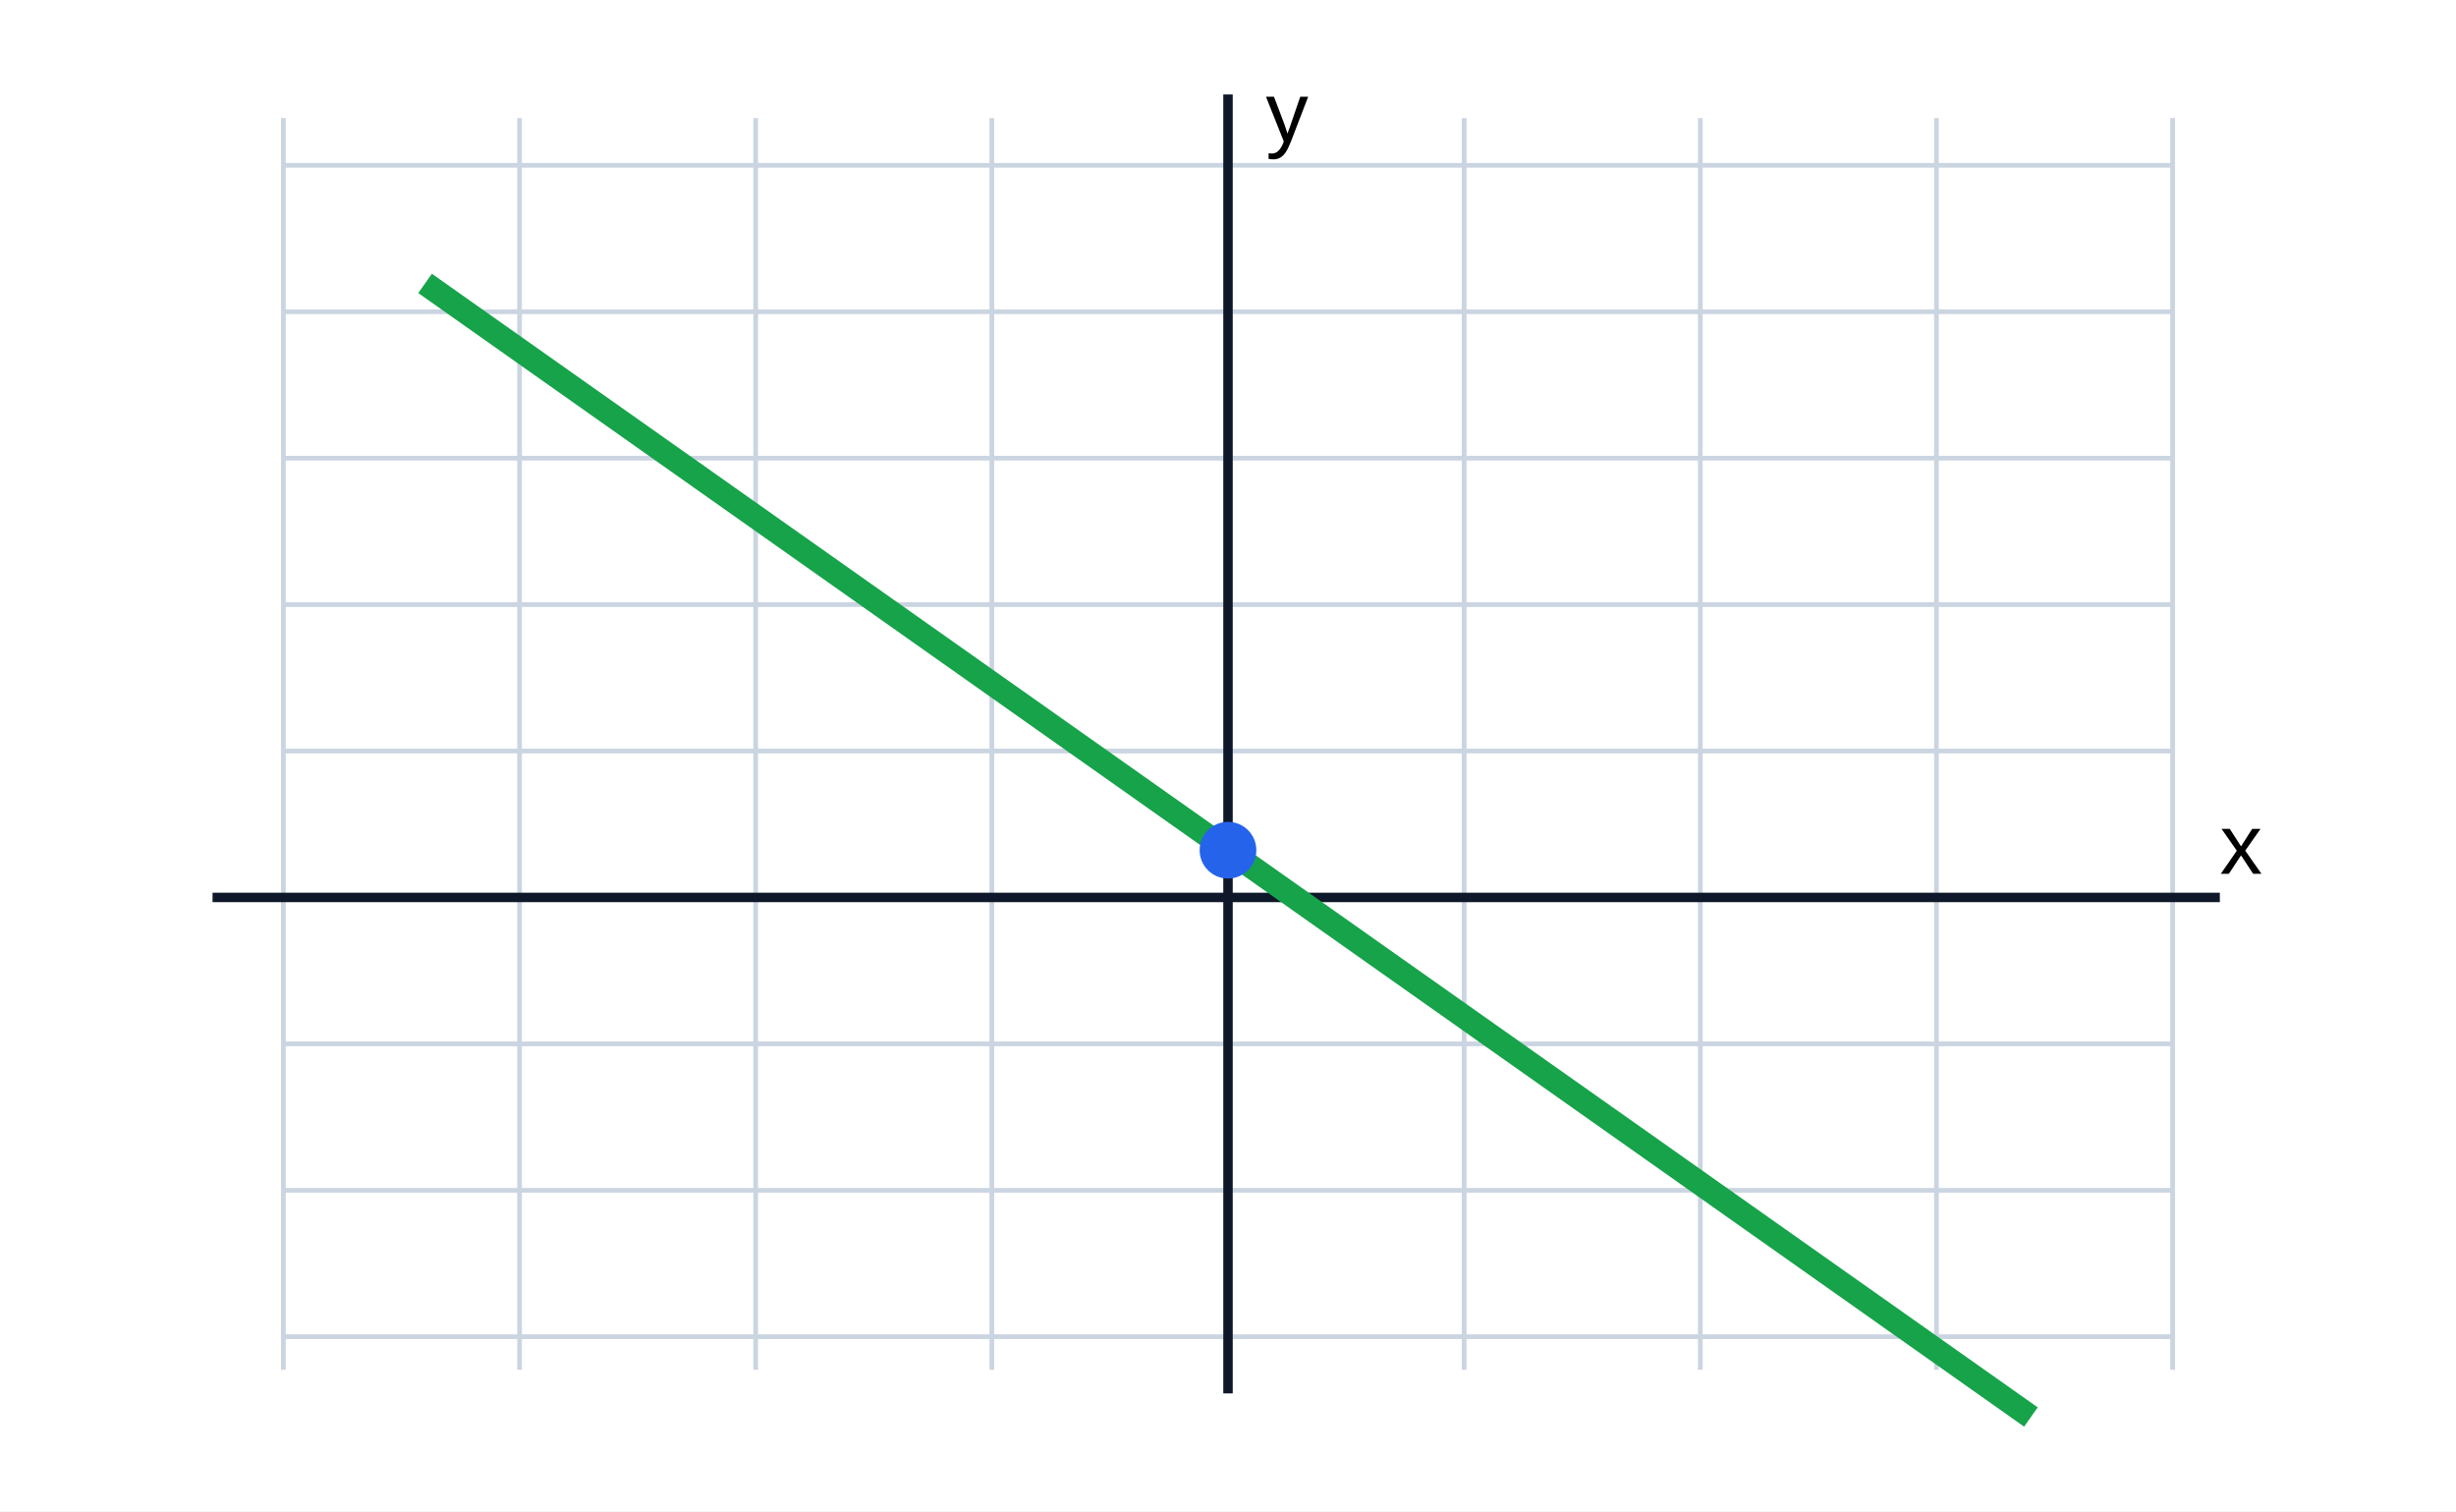
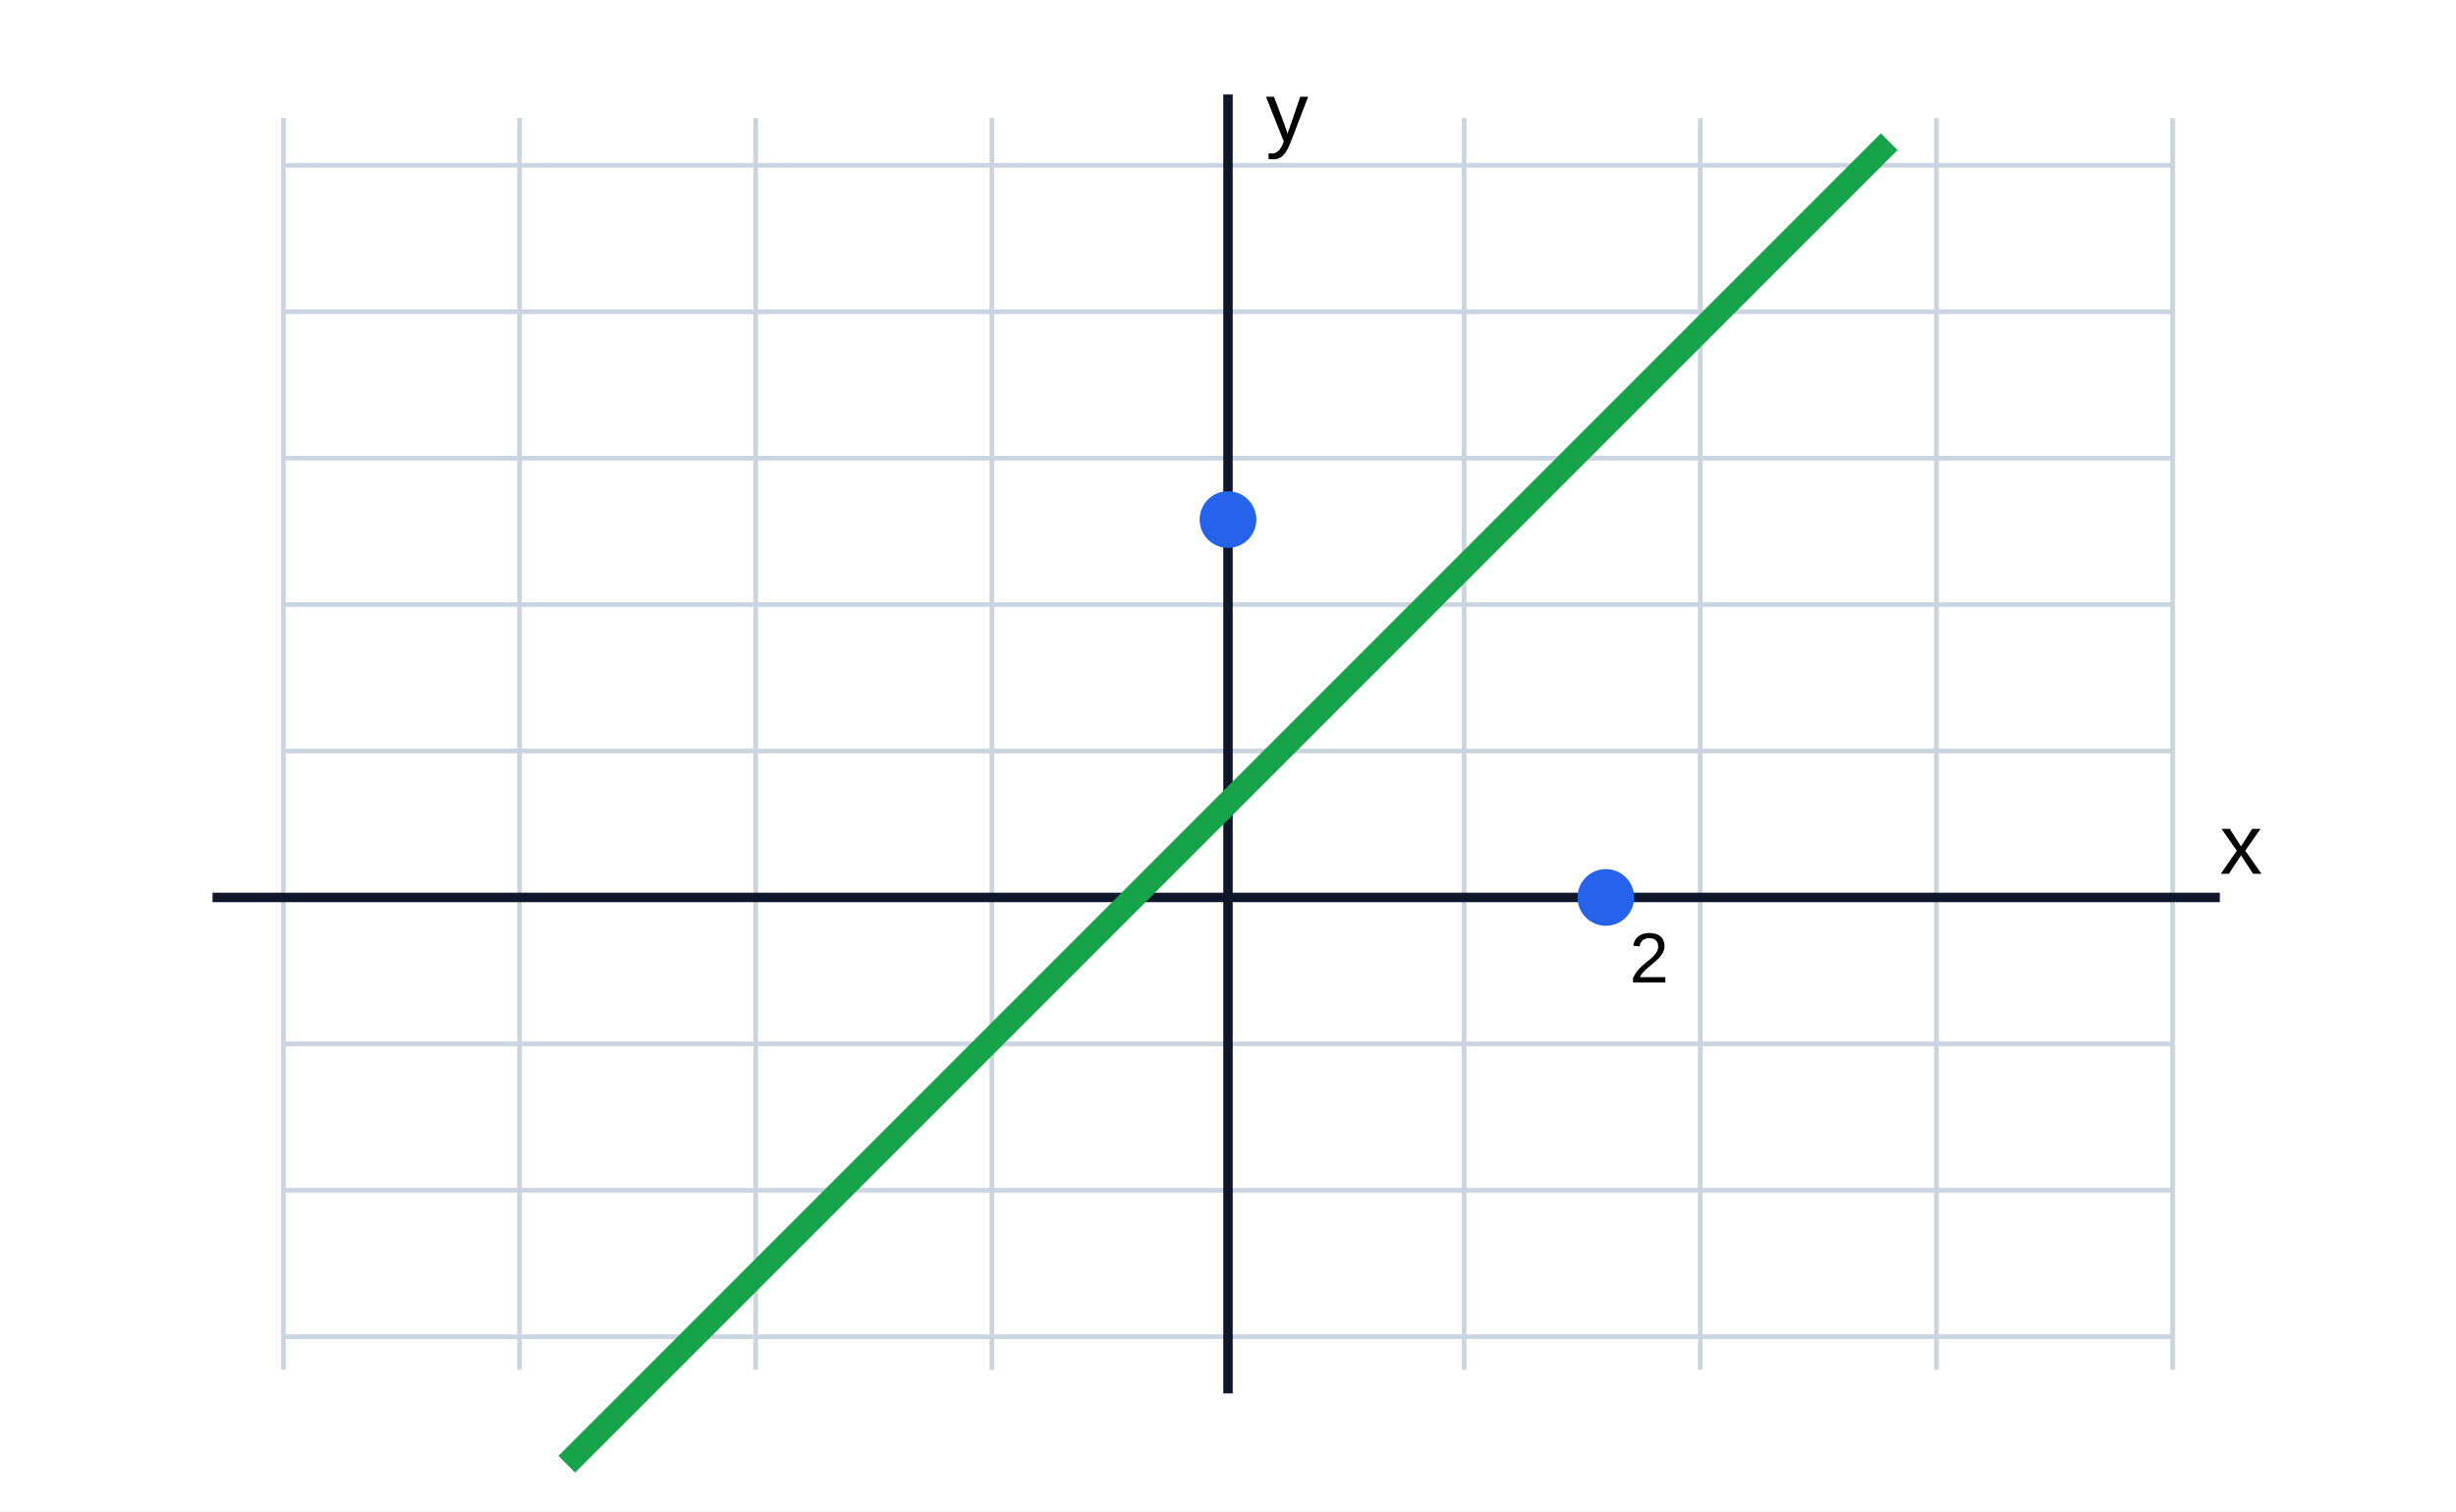
<svg xmlns="http://www.w3.org/2000/svg" viewBox="0 0 520 320">
  <rect width="100%" height="100%" fill="#fff" />
  <g stroke="#cbd5e1">
    <line x1="60" y1="25" x2="60" y2="290" />
    <line x1="60" y1="35" x2="460" y2="35" />
    <line x1="110" y1="25" x2="110" y2="290" />
    <line x1="60" y1="66" x2="460" y2="66" />
    <line x1="160" y1="25" x2="160" y2="290" />
    <line x1="60" y1="97" x2="460" y2="97" />
    <line x1="210" y1="25" x2="210" y2="290" />
    <line x1="60" y1="128" x2="460" y2="128" />
    <line x1="260" y1="25" x2="260" y2="290" />
    <line x1="60" y1="159" x2="460" y2="159" />
    <line x1="310" y1="25" x2="310" y2="290" />
    <line x1="60" y1="190" x2="460" y2="190" />
    <line x1="360" y1="25" x2="360" y2="290" />
    <line x1="60" y1="221" x2="460" y2="221" />
    <line x1="410" y1="25" x2="410" y2="290" />
    <line x1="60" y1="252" x2="460" y2="252" />
    <line x1="460" y1="25" x2="460" y2="290" />
    <line x1="60" y1="283" x2="460" y2="283" />
  </g>
  <g stroke="#0f172a" stroke-width="2">
    <line x1="260" y1="20" x2="260" y2="295" />
    <line x1="45" y1="190" x2="470" y2="190" />
  </g>
-   <line x1="90" y1="60" x2="430" y2="300" stroke="#16a34a" stroke-width="5" />
-   <circle cx="260" cy="180" r="6" fill="#2563eb" />
+   <line x1="120" y1="310" x2="400" y2="30" stroke="#16a34a" stroke-width="5" />
+   <circle cx="260" cy="110" r="6" fill="#2563eb" />
+   <circle cx="340" cy="190" r="6" fill="#2563eb" />
  <text x="470" y="185" font-size="18" font-family="Arial">x</text>
  <text x="268" y="30" font-size="18" font-family="Arial">y</text>
+   <text x="345" y="208" font-size="15" font-family="Arial">2</text>
</svg>
